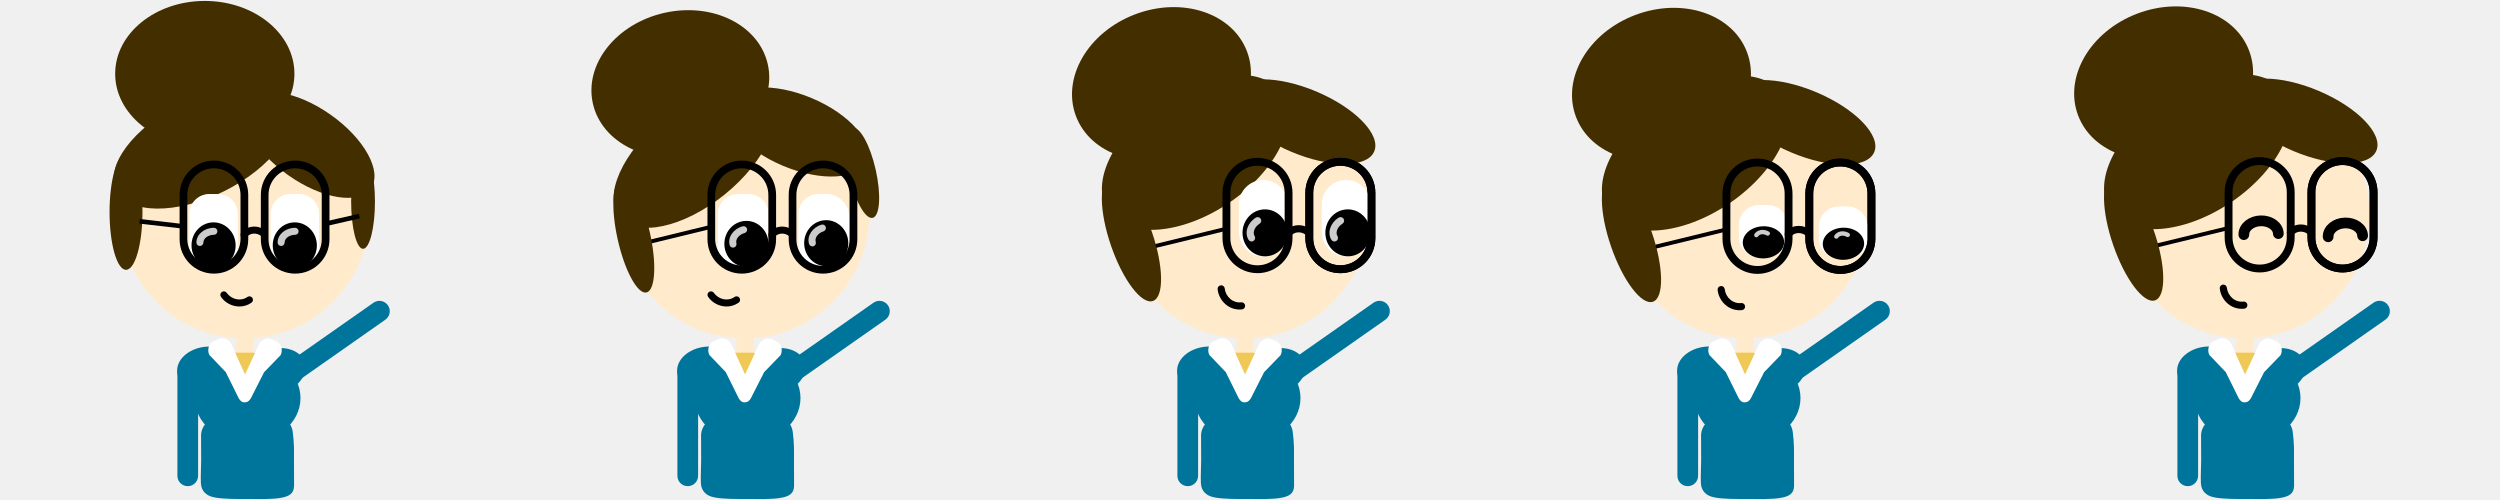
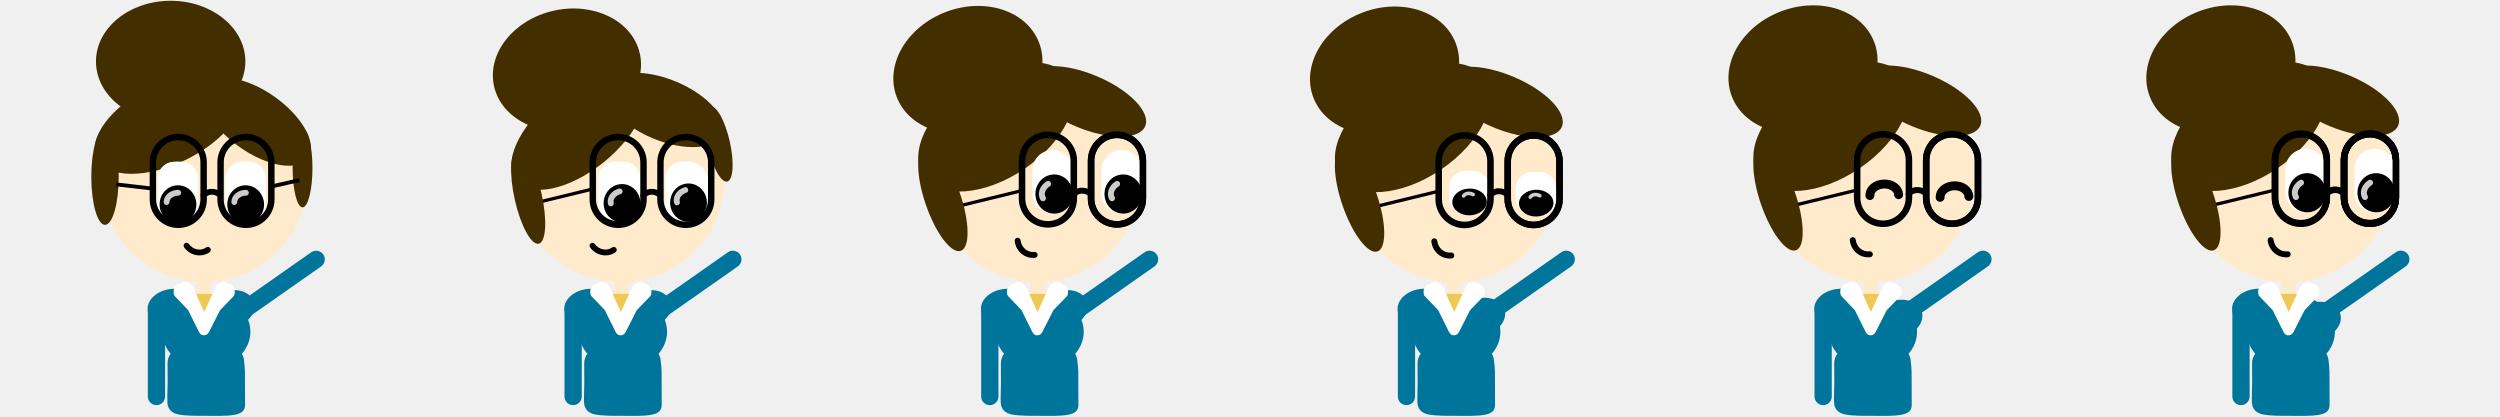
- <svg xmlns="http://www.w3.org/2000/svg" id="Layer_1" data-name="Layer 1" width="3500" height="700" viewBox="0 0 3500 700">
+ <svg xmlns="http://www.w3.org/2000/svg" id="Layer_1" data-name="Layer 1" width="4200" height="700" viewBox="0 0 4200 700">
  <defs>
    <style>.cls-1{fill:#ffebcb;}.cls-2{fill:#432e00;}.cls-3{fill:#fff;}.cls-4{fill:#ccc;}.cls-5{fill:#00759b;}.cls-6{fill:#f0c855;}.cls-7,.cls-8{fill:none;}.cls-8{stroke:#000;stroke-linecap:round;stroke-miterlimit:10;stroke-width:15px;}</style>
  </defs>
  <circle class="cls-1" cx="342.6" cy="299.32" r="174.5" />
  <path d="M335.11,429.1a31.7,31.7,0,0,1-25.73-13.47,4.9,4.9,0,0,1,8-5.69c6.89,9.67,19.89,12.28,29,5.8a4.9,4.9,0,1,1,5.69,8A29,29,0,0,1,335.11,429.1Z" />
  <ellipse class="cls-2" cx="286.72" cy="103.26" rx="125.48" ry="101.95" />
  <ellipse class="cls-2" cx="176.43" cy="296.87" rx="23.04" ry="80.88" />
  <ellipse class="cls-2" cx="508.27" cy="282.16" rx="16.67" ry="66.17" />
  <ellipse class="cls-2" cx="283.28" cy="206.75" rx="134.16" ry="68.15" transform="translate(-62.33 147.17) rotate(-26.34)" />
-   <ellipse class="cls-2" cx="431.81" cy="204.72" rx="51.47" ry="104.89" transform="matrix(0.58, -0.82, 0.82, 0.58, 14.91, 438.31)" />
+   <ellipse class="cls-2" cx="431.81" cy="204.72" rx="51.47" ry="104.89" transform="translate(14.91 438.31) rotate(-54.63)" />
  <rect class="cls-3" x="379.85" y="271.87" width="66.66" height="104.89" rx="27.45" />
  <rect class="cls-3" x="378.87" y="271.87" width="66.66" height="104.89" rx="27.45" />
  <rect class="cls-3" x="379.85" y="271.87" width="66.66" height="104.89" rx="33.33" />
  <path d="M413.18,383.07a48.08,48.08,0,0,1-48-48V272.85a48,48,0,0,1,96.07,0V335A48.09,48.09,0,0,1,413.18,383.07Zm0-147.47a37.29,37.29,0,0,0-37.25,37.25V335a37.25,37.25,0,0,0,74.5,0V272.85A37.29,37.29,0,0,0,413.18,235.6Z" />
  <ellipse cx="412.7" cy="343.56" rx="30.89" ry="32.23" transform="translate(-10.1 12.51) rotate(-1.72)" />
  <path class="cls-4" d="M393.57,344.41a4.9,4.9,0,0,1-4.9-4.9c0-11.35,11-20.58,24.51-20.58a4.9,4.9,0,1,1,0,9.8c-8,0-14.7,4.94-14.7,10.78A4.9,4.9,0,0,1,393.57,344.41Z" />
  <rect class="cls-3" x="266.13" y="271.87" width="66.66" height="104.89" rx="27.45" />
  <rect class="cls-3" x="265.15" y="271.87" width="66.66" height="104.89" rx="27.45" />
  <rect class="cls-3" x="266.13" y="271.87" width="66.66" height="104.89" rx="33.33" />
  <path d="M299.46,383.07a48.09,48.09,0,0,1-48-48V272.85a48,48,0,0,1,96.07,0V335A48.09,48.09,0,0,1,299.46,383.07Zm0-147.47a37.29,37.29,0,0,0-37.25,37.25V335a37.26,37.26,0,0,0,74.51,0V272.85A37.3,37.3,0,0,0,299.46,235.6Z" />
  <ellipse cx="298.98" cy="343.56" rx="30.89" ry="32.23" transform="translate(-10.15 9.1) rotate(-1.72)" />
  <path class="cls-4" d="M279.86,344.41a4.9,4.9,0,0,1-4.9-4.9c0-11.35,11-20.58,24.5-20.58a4.9,4.9,0,1,1,0,9.8c-8,0-14.7,4.94-14.7,10.78A4.9,4.9,0,0,1,279.86,344.41Z" />
  <path d="M341.65,333.54a4.91,4.91,0,0,1-3.73-8.09,23.51,23.51,0,0,1,16.66-8.19,25,25,0,0,1,17.8,6.07,4.9,4.9,0,1,1-6.37,7.45,15.36,15.36,0,0,0-10.87-3.73,13.79,13.79,0,0,0-9.77,4.77A4.85,4.85,0,0,1,341.65,333.54Z" />
  <rect x="195.27" y="310.15" width="61.76" height="6.44" transform="translate(37.46 -23.88) rotate(6.59)" />
  <rect x="455.2" y="304.62" width="48.52" height="6.57" transform="translate(-56.38 114.09) rotate(-12.82)" />
  <rect class="cls-1" x="330.83" y="457.15" width="24.51" height="75.48" rx="11.27" />
  <ellipse class="cls-5" cx="346.61" cy="557.28" rx="74.06" ry="62.76" />
  <path class="cls-5" d="M411.58,643.72c0,13.18.18,24.2.12,36.34-.05,11.31-7.49,14.84-17.65,16.77-13.11,2.5-31.3,1.77-46.77,1.77s-34.19.28-47.48-2.3c-11.28-2.19-18-9.1-18.53-19.61-.56-11.16.36-21.09.36-33,0-12,0-21.73-.15-33.37-.35-26.16,37.26-38.79,65.9-38.79,25.65,0,59.53,10.08,62.4,32.59C412,621.88,411.58,628.77,411.58,643.72Z" />
  <rect class="cls-5" x="248.37" y="507.48" width="28.99" height="173.15" rx="14.49" />
  <ellipse class="cls-5" cx="290.18" cy="516.71" rx="42.35" ry="31.38" transform="translate(-54.08 34.35) rotate(-6.2)" />
  <rect class="cls-5" x="457.61" y="390.48" width="28.99" height="173.15" rx="14.49" transform="translate(591.8 -183.35) rotate(54.97)" />
  <ellipse class="cls-5" cx="386.02" cy="519.71" rx="42.35" ry="31.38" transform="translate(-132.05 131.5) rotate(-16.55)" />
  <rect class="cls-6" x="313.2" y="493.75" width="56.45" height="32.04" rx="16.02" />
  <path class="cls-3" d="M345.27,562.22l.54.08c-6.79,3.05-10.3-1.41-13.66-8.89L316.09,521,293,496.85c-3.36-7.47-.57-16.09,6.22-19.14l6.64-3c6.78-3.06,15.08.56,18.45,8l27.17,60.32C354.85,550.55,352.05,559.16,345.27,562.22Z" />
  <path class="cls-3" d="M340.26,562l-.53.08c6.67,3.08,10.21-1.35,13.65-8.78l16.37-32.24,23.19-23.94c3.44-7.43.8-16-5.86-19.12l-6.52-3c-6.66-3.09-14.93.47-18.37,7.9l-27.78,60C331,550.32,333.6,558.92,340.26,562Z" />
  <rect class="cls-7" x="-0.5" width="700" height="700" />
  <circle class="cls-1" cx="1042.6" cy="299.32" r="174.5" />
  <path d="M897.5,338.57l95.73-23.33,1.16,5.43L898.66,344Z" />
  <path d="M1017.11,429.1a31.7,31.7,0,0,1-25.73-13.47,4.9,4.9,0,0,1,8-5.69c6.89,9.67,19.89,12.28,29,5.8a4.9,4.9,0,1,1,5.69,8A29,29,0,0,1,1017.11,429.1Z" />
  <ellipse class="cls-2" cx="952.47" cy="117.54" rx="125.48" ry="101.95" transform="translate(-2.59 211.7) rotate(-12.67)" />
  <ellipse class="cls-2" cx="887.32" cy="330.62" rx="23.04" ry="80.88" transform="translate(-50.9 202.6) rotate(-12.67)" />
  <ellipse class="cls-2" cx="1207.52" cy="242.02" rx="18.95" ry="64.64" transform="translate(-23.68 270.65) rotate(-12.67)" />
  <ellipse class="cls-2" cx="971.8" cy="219.27" rx="134.16" ry="68.15" transform="translate(78.64 660.56) rotate(-39.01)" />
  <ellipse class="cls-2" cx="1116.27" cy="184.72" rx="51.47" ry="104.89" transform="translate(514.97 1143.17) rotate(-67.29)" />
  <rect class="cls-3" x="1118.85" y="271.87" width="66.66" height="104.89" rx="27.45" />
  <rect class="cls-3" x="1117.87" y="271.87" width="66.66" height="104.89" rx="27.45" />
  <rect class="cls-3" x="1122.85" y="271.87" width="66.66" height="104.89" rx="33.33" />
  <path d="M1152.18,383.07a48.08,48.08,0,0,1-48-48V272.85a48,48,0,0,1,96.07,0V335A48.09,48.09,0,0,1,1152.18,383.07Zm0-147.47a37.29,37.29,0,0,0-37.25,37.25V335a37.25,37.25,0,0,0,74.5,0V272.85A37.29,37.29,0,0,0,1152.18,235.6Z" />
  <ellipse cx="1156.7" cy="340.56" rx="30.89" ry="32.23" transform="translate(-9.68 34.78) rotate(-1.72)" />
  <path class="cls-4" d="M1138.82,344.76a4.91,4.91,0,0,1-6.14-3.22c-3.38-10.84,4.36-22.93,17.26-27a4.9,4.9,0,0,1,2.92,9.36c-7.61,2.38-12.57,9.1-10.82,14.68A4.91,4.91,0,0,1,1138.82,344.76Z" />
  <rect class="cls-3" x="1005.13" y="271.87" width="66.66" height="104.89" rx="27.45" />
  <rect class="cls-3" x="1009.15" y="271.87" width="66.66" height="104.89" rx="27.45" />
  <path d="M1038.46,383.07a48.09,48.09,0,0,1-48-48V272.85a48,48,0,0,1,96.07,0V335A48.09,48.09,0,0,1,1038.46,383.07Zm0-147.47a37.29,37.29,0,0,0-37.25,37.25V335a37.26,37.26,0,0,0,74.51,0V272.85A37.3,37.3,0,0,0,1038.46,235.6Z" />
  <ellipse cx="1044.98" cy="341.56" rx="30.89" ry="32.23" transform="translate(-9.76 31.43) rotate(-1.72)" />
  <path class="cls-4" d="M1027.49,346.52a4.9,4.9,0,0,1-6-3.47c-2.94-11,5.29-22.73,18.34-26.23a4.9,4.9,0,0,1,2.54,9.47c-7.7,2.07-12.93,8.58-11.41,14.22A4.9,4.9,0,0,1,1027.49,346.52Z" />
  <path d="M1080.65,333.54a4.91,4.91,0,0,1-3.73-8.09,23.51,23.51,0,0,1,16.66-8.19,25,25,0,0,1,17.8,6.07,4.9,4.9,0,1,1-6.37,7.45,15.36,15.36,0,0,0-10.87-3.73,13.79,13.79,0,0,0-9.77,4.77A4.85,4.85,0,0,1,1080.65,333.54Z" />
  <rect class="cls-1" x="1030.83" y="457.15" width="24.51" height="75.48" rx="11.27" />
  <ellipse class="cls-5" cx="1046.61" cy="557.28" rx="74.06" ry="62.76" />
  <path class="cls-5" d="M1111.58,643.72c0,13.18.18,24.2.12,36.34,0,11.31-7.49,14.84-17.65,16.77-13.11,2.5-31.3,1.77-46.77,1.77s-34.19.28-47.48-2.3c-11.28-2.19-18-9.1-18.53-19.61-.56-11.16.36-21.09.36-33,0-12,0-21.73-.15-33.37-.35-26.16,37.26-38.79,65.9-38.79,25.65,0,59.53,10.08,62.4,32.59C1112,621.88,1111.58,628.77,1111.58,643.72Z" />
  <rect class="cls-5" x="948.37" y="507.48" width="28.99" height="173.15" rx="14.49" />
  <ellipse class="cls-5" cx="990.18" cy="516.71" rx="42.35" ry="31.38" transform="translate(-49.99 109.91) rotate(-6.2)" />
  <rect class="cls-5" x="1157.61" y="390.48" width="28.99" height="173.15" rx="14.49" transform="translate(890.03 -756.57) rotate(54.97)" />
  <ellipse class="cls-5" cx="1086.02" cy="519.71" rx="42.35" ry="31.38" transform="translate(-103.05 330.9) rotate(-16.55)" />
  <rect class="cls-6" x="1013.2" y="493.75" width="56.45" height="32.04" rx="16.02" />
  <path class="cls-3" d="M1045.27,562.22l.54.08c-6.79,3.05-10.3-1.41-13.66-8.89L1016.09,521,993,496.85c-3.36-7.47-.57-16.09,6.22-19.14l6.64-3c6.78-3.06,15.08.56,18.45,8l27.17,60.32C1054.85,550.55,1052.05,559.16,1045.27,562.22Z" />
  <path class="cls-3" d="M1040.26,562l-.53.08c6.67,3.08,10.21-1.35,13.65-8.78l16.37-32.24,23.19-23.94c3.44-7.43.8-16-5.86-19.12l-6.52-3c-6.66-3.09-14.93.47-18.37,7.9l-27.78,60C1031,550.32,1033.6,558.92,1040.26,562Z" />
  <rect class="cls-7" x="699.5" width="700" height="700" />
  <circle class="cls-1" cx="1742.6" cy="299.32" r="174.5" />
  <rect class="cls-1" x="1730.83" y="457.15" width="24.51" height="75.48" rx="11.27" />
  <ellipse class="cls-5" cx="1746.61" cy="557.28" rx="74.06" ry="62.76" />
  <path class="cls-5" d="M1811.58,643.72c0,13.18.18,24.2.12,36.34,0,11.31-7.49,14.84-17.65,16.77-13.11,2.5-31.3,1.77-46.77,1.77s-34.19.28-47.48-2.3c-11.28-2.19-18-9.1-18.53-19.61-.56-11.16.36-21.09.36-33,0-12,0-21.73-.15-33.37-.35-26.16,37.26-38.79,65.9-38.79,25.65,0,59.53,10.08,62.4,32.59C1812,621.88,1811.58,628.77,1811.58,643.72Z" />
  <rect class="cls-5" x="1648.37" y="507.48" width="28.99" height="173.15" rx="14.49" />
  <ellipse class="cls-5" cx="1690.18" cy="516.71" rx="42.35" ry="31.38" transform="translate(-45.9 185.48) rotate(-6.2)" />
  <rect class="cls-5" x="1857.61" y="390.48" width="28.99" height="173.15" rx="14.49" transform="translate(1188.27 -1329.79) rotate(54.97)" />
  <ellipse class="cls-5" cx="1786.02" cy="519.71" rx="42.35" ry="31.38" transform="translate(-74.05 530.31) rotate(-16.55)" />
  <rect class="cls-6" x="1713.2" y="493.75" width="56.45" height="32.04" rx="16.02" />
  <path class="cls-3" d="M1745.27,562.22l.54.08c-6.79,3.05-10.3-1.41-13.66-8.89L1716.09,521,1693,496.85c-3.36-7.47-.57-16.09,6.22-19.14l6.64-3c6.78-3.06,15.08.56,18.45,8l27.17,60.32C1754.85,550.55,1752.05,559.16,1745.27,562.22Z" />
  <path class="cls-3" d="M1740.26,562l-.53.08c6.67,3.08,10.21-1.35,13.65-8.78l16.37-32.24,23.19-23.94c3.44-7.43.8-16-5.86-19.12l-6.52-3c-6.66-3.09-14.93.47-18.37,7.9l-27.78,60C1731,550.32,1733.6,558.92,1740.26,562Z" />
  <rect class="cls-7" x="1399.5" width="700" height="700" />
  <circle class="cls-1" cx="2442.6" cy="299.32" r="174.5" />
  <rect class="cls-1" x="2430.83" y="457.15" width="24.51" height="75.48" rx="11.27" />
  <ellipse class="cls-5" cx="2446.61" cy="557.28" rx="74.06" ry="62.76" />
  <path class="cls-5" d="M2511.58,643.72c0,13.18.18,24.2.12,36.34,0,11.31-7.49,14.84-17.65,16.77-13.11,2.5-31.3,1.77-46.77,1.77s-34.19.28-47.48-2.3c-11.28-2.19-18-9.1-18.53-19.61-.56-11.16.36-21.09.36-33,0-12,0-21.73-.15-33.37-.35-26.16,37.26-38.79,65.9-38.79,25.65,0,59.53,10.08,62.4,32.59C2512,621.88,2511.58,628.77,2511.58,643.72Z" />
  <rect class="cls-5" x="2348.37" y="507.48" width="28.99" height="173.15" rx="14.49" />
  <ellipse class="cls-5" cx="2390.18" cy="516.71" rx="42.35" ry="31.38" transform="translate(-41.81 261.05) rotate(-6.2)" />
  <rect class="cls-5" x="2557.61" y="390.48" width="28.99" height="173.15" rx="14.49" transform="translate(1486.5 -1903.02) rotate(54.97)" />
-   <ellipse class="cls-5" cx="2486.02" cy="519.71" rx="42.35" ry="31.38" transform="translate(-45.05 729.72) rotate(-16.55)" />
+   <ellipse class="cls-5" cx="2486.02" cy="519.71" rx="42.35" ry="31.38" transform="matrix(0.96, -0.28, 0.28, 0.96, -45.05, 729.72)" />
  <rect class="cls-6" x="2413.2" y="493.75" width="56.45" height="32.04" rx="16.02" />
  <path class="cls-3" d="M2445.27,562.22l.54.08c-6.79,3.05-10.3-1.41-13.66-8.89L2416.09,521,2393,496.85c-3.36-7.47-.57-16.09,6.22-19.14l6.64-3c6.78-3.06,15.08.56,18.45,8l27.17,60.32C2454.85,550.55,2452.05,559.16,2445.27,562.22Z" />
  <path class="cls-3" d="M2440.26,562l-.53.08c6.67,3.08,10.21-1.35,13.65-8.78l16.37-32.24,23.19-23.94c3.44-7.43.8-16-5.86-19.12l-6.52-3c-6.66-3.09-14.93.47-18.37,7.9l-27.78,60C2431,550.32,2433.6,558.92,2440.26,562Z" />
  <rect class="cls-7" x="2099.5" width="700" height="700" />
  <circle class="cls-1" cx="3142.6" cy="299.32" r="174.5" />
  <rect class="cls-1" x="3130.83" y="457.15" width="24.51" height="75.48" rx="11.27" />
  <ellipse class="cls-5" cx="3146.61" cy="557.28" rx="74.06" ry="62.76" />
  <path class="cls-5" d="M3211.58,643.72c0,13.18.18,24.2.12,36.34,0,11.31-7.49,14.84-17.65,16.77-13.11,2.5-31.3,1.77-46.77,1.77s-34.19.28-47.48-2.3c-11.28-2.19-18-9.1-18.53-19.61-.56-11.16.36-21.09.36-33,0-12,0-21.73-.15-33.37-.35-26.16,37.26-38.79,65.9-38.79,25.65,0,59.53,10.08,62.4,32.59C3212,621.88,3211.58,628.77,3211.58,643.72Z" />
  <rect class="cls-5" x="3048.37" y="507.48" width="28.99" height="173.15" rx="14.49" />
  <ellipse class="cls-5" cx="3090.18" cy="516.71" rx="42.35" ry="31.38" transform="translate(-37.72 336.62) rotate(-6.2)" />
  <rect class="cls-5" x="3257.61" y="390.48" width="28.99" height="173.15" rx="14.49" transform="translate(1784.74 -2476.24) rotate(54.97)" />
-   <ellipse class="cls-5" cx="3186.02" cy="519.71" rx="42.35" ry="31.38" transform="translate(-16.04 929.12) rotate(-16.55)" />
+   <ellipse class="cls-5" cx="3186.02" cy="519.71" rx="42.35" ry="31.38" transform="matrix(0.96, -0.28, 0.28, 0.96, -16.04, 929.12)" />
  <rect class="cls-6" x="3113.2" y="493.75" width="56.45" height="32.04" rx="16.02" />
  <path class="cls-3" d="M3145.27,562.22l.54.08c-6.79,3.05-10.3-1.41-13.66-8.89L3116.09,521,3093,496.85c-3.36-7.47-.57-16.09,6.22-19.14l6.64-3c6.78-3.06,15.08.56,18.45,8l27.17,60.32C3154.85,550.55,3152.05,559.16,3145.27,562.22Z" />
  <path class="cls-3" d="M3140.26,562l-.53.08c6.67,3.08,10.21-1.35,13.65-8.78l16.37-32.24,23.19-23.94c3.44-7.43.8-16-5.86-19.12l-6.52-3c-6.66-3.09-14.93.47-18.37,7.9l-27.78,60C3131,550.32,3133.6,558.92,3140.26,562Z" />
  <rect class="cls-7" x="2799.5" width="700" height="700" />
  <path d="M1735.34,433.35a29.92,29.92,0,0,1-19.21-7.05A32.54,32.54,0,0,1,1704.67,405a5,5,0,0,1,9.94-1.17,22.52,22.52,0,0,0,7.92,14.8,19.89,19.89,0,0,0,15.15,4.61,5,5,0,0,1,1.17,9.93A29.5,29.5,0,0,1,1735.34,433.35Z" />
  <ellipse class="cls-2" cx="1626.06" cy="117.28" rx="128" ry="104" transform="translate(64.25 584.81) rotate(-20.79)" />
  <ellipse class="cls-2" cx="1584.03" cy="334.23" rx="30.19" ry="92.09" transform="translate(-22.26 535.99) rotate(-19.07)" />
  <ellipse class="cls-2" cx="1673.18" cy="213.21" rx="146.87" ry="85.13" transform="translate(169.79 977.93) rotate(-34.22)" />
  <ellipse class="cls-2" cx="1825.4" cy="170.32" rx="45.68" ry="107" transform="translate(957.04 1784.96) rotate(-67.06)" />
  <path d="M1876.5,382.43a49.05,49.05,0,0,1-49-49V270a49,49,0,0,1,98,0v63.43A49.05,49.05,0,0,1,1876.5,382.43Zm0-150.43a38,38,0,0,0-38,38v63.43a38,38,0,0,0,76,0V270A38,38,0,0,0,1876.5,232Z" />
  <rect class="cls-3" x="1734.5" y="252" width="68" height="107" rx="34" />
  <path d="M1760.5,382.43a49.05,49.05,0,0,1-49-49V270a49,49,0,0,1,98,0v63.43A49.05,49.05,0,0,1,1760.5,382.43Zm0-150.43a38,38,0,0,0-38,38v63.43a38,38,0,0,0,76,0V270A38,38,0,0,0,1760.5,232Z" />
  <ellipse cx="1771.01" cy="326.13" rx="31.51" ry="32.87" transform="translate(-8.97 53.16) rotate(-1.72)" />
  <path class="cls-4" d="M1752.22,338.07a5,5,0,0,1-4.26-2.37c-6.1-9.84-1.52-23.76,10.19-31a5,5,0,1,1,5.27,8.5c-6.91,4.28-10.1,12.19-7,17.25a5,5,0,0,1-4.24,7.64Z" />
  <rect class="cls-3" x="1850.5" y="252" width="68" height="107" rx="34" />
  <path d="M1876.5,382.43a49.05,49.05,0,0,1-49-49V270a49,49,0,0,1,98,0v63.43A49.05,49.05,0,0,1,1876.5,382.43Zm0-150.43a38,38,0,0,0-38,38v63.43a38,38,0,0,0,76,0V270A38,38,0,0,0,1876.5,232Z" />
  <ellipse cx="1887.01" cy="326.13" rx="31.51" ry="32.87" transform="translate(-8.92 56.63) rotate(-1.72)" />
  <path class="cls-4" d="M1868.22,338.07a5,5,0,0,1-4.26-2.37c-6.1-9.84-1.52-23.76,10.19-31a5,5,0,1,1,5.27,8.5c-6.91,4.28-10.1,12.19-7,17.25a5,5,0,0,1-4.24,7.64Z" />
  <path d="M1803.53,331.9a5,5,0,0,1-3.8-8.25,24,24,0,0,1,17-8.35,25.57,25.57,0,0,1,18.16,6.19,5,5,0,0,1-6.5,7.6,15.62,15.62,0,0,0-11.08-3.8,14,14,0,0,0-10,4.86A5,5,0,0,1,1803.53,331.9Z" />
  <path d="M1617.5,341.57l95.73-23.33,1.16,5.43L1618.66,347Z" />
  <path d="M2435.34,434.35a29.92,29.92,0,0,1-19.21-7.05A32.54,32.54,0,0,1,2404.67,406a5,5,0,0,1,9.94-1.17,22.52,22.52,0,0,0,7.92,14.8,19.89,19.89,0,0,0,15.15,4.61,5,5,0,0,1,1.17,9.93A29.5,29.5,0,0,1,2435.34,434.35Z" />
  <ellipse class="cls-2" cx="2326.06" cy="118.28" rx="128" ry="104" transform="translate(109.48 833.34) rotate(-20.79)" />
  <ellipse class="cls-2" cx="2284.03" cy="335.23" rx="30.19" ry="92.09" transform="translate(15.85 764.79) rotate(-19.07)" />
  <ellipse class="cls-2" cx="2373.18" cy="214.21" rx="146.87" ry="85.13" transform="translate(290.43 1371.8) rotate(-34.22)" />
  <ellipse class="cls-2" cx="2525.4" cy="171.32" rx="45.68" ry="107" transform="translate(1383.27 2430.2) rotate(-67.06)" />
  <path d="M2576.5,383.43a49.05,49.05,0,0,1-49-49V271a49,49,0,0,1,98,0v63.43A49.05,49.05,0,0,1,2576.5,383.43Zm0-150.43a38,38,0,0,0-38,38v63.43a38,38,0,0,0,76,0V271A38,38,0,0,0,2576.5,233Z" />
  <rect class="cls-3" x="2434.5" y="287" width="68" height="73" rx="28.08" />
  <path d="M2460.5,383.43a49.05,49.05,0,0,1-49-49V271a49,49,0,0,1,98,0v63.43A49.05,49.05,0,0,1,2460.5,383.43Zm0-150.43a38,38,0,0,0-38,38v63.43a38,38,0,0,0,76,0V271A38,38,0,0,0,2460.5,233Z" />
  <ellipse cx="2468.8" cy="339.46" rx="28.94" ry="22.49" transform="translate(-9.05 74.05) rotate(-1.72)" />
  <path class="cls-4" d="M2456.12,330.57a3,3,0,0,1,.15-3c3.83-6.12,12.9-7.61,20.21-3.32a3,3,0,0,1,1,4.2,3.21,3.21,0,0,1-4.31,1.09c-4.31-2.53-9.62-2-11.6,1.15a3.21,3.21,0,0,1-4.31,1.08A2.94,2.94,0,0,1,2456.12,330.57Z" />
  <rect class="cls-3" x="2546.5" y="289" width="68" height="73" rx="28.08" />
  <ellipse cx="2580.8" cy="341.46" rx="28.94" ry="22.49" transform="translate(-9.06 77.41) rotate(-1.72)" />
  <path class="cls-4" d="M2568.12,332.57a3,3,0,0,1,.15-3c3.83-6.12,12.9-7.61,20.21-3.32a3,3,0,0,1,1,4.2,3.21,3.21,0,0,1-4.31,1.09c-4.31-2.53-9.62-2-11.6,1.15a3.21,3.21,0,0,1-4.31,1.08A2.94,2.94,0,0,1,2568.12,332.57Z" />
  <path d="M2576.5,383.43a49.05,49.05,0,0,1-49-49V271a49,49,0,0,1,98,0v63.43A49.05,49.05,0,0,1,2576.5,383.43Zm0-150.43a38,38,0,0,0-38,38v63.43a38,38,0,0,0,76,0V271A38,38,0,0,0,2576.5,233Z" />
  <path d="M2503.53,332.9a5,5,0,0,1-3.8-8.25,24,24,0,0,1,17-8.35,25.57,25.57,0,0,1,18.16,6.19,5,5,0,0,1-6.5,7.6,15.62,15.62,0,0,0-11.08-3.8,14,14,0,0,0-10,4.86A5,5,0,0,1,2503.53,332.9Z" />
  <path d="M2317.5,342.57l95.73-23.33,1.16,5.43L2318.66,348Z" />
  <path d="M3138.34,432.35a29.92,29.92,0,0,1-19.21-7.05A32.54,32.54,0,0,1,3107.67,404a5,5,0,0,1,9.94-1.17,22.52,22.52,0,0,0,7.92,14.8,19.89,19.89,0,0,0,15.15,4.61,5,5,0,1,1,1.17,9.93A29.5,29.5,0,0,1,3138.34,432.35Z" />
  <ellipse class="cls-2" cx="3029.06" cy="116.28" rx="128" ry="104" transform="translate(155.96 1082.74) rotate(-20.79)" />
  <ellipse class="cls-2" cx="2987.03" cy="333.23" rx="30.19" ry="92.09" transform="translate(55.1 994.41) rotate(-19.07)" />
  <ellipse class="cls-2" cx="3076.18" cy="212.21" rx="146.87" ry="85.13" transform="translate(413.27 1766.83) rotate(-34.22)" />
  <ellipse class="cls-2" cx="3228.4" cy="169.32" rx="45.68" ry="107" transform="translate(1814.1 3076.38) rotate(-67.06)" />
  <path d="M3279.5,381.43a49.05,49.05,0,0,1-49-49V269a49,49,0,0,1,98,0v63.43A49.05,49.05,0,0,1,3279.5,381.43Zm0-150.43a38,38,0,0,0-38,38v63.43a38,38,0,0,0,76,0V269A38,38,0,0,0,3279.5,231Z" />
  <path d="M3163.5,381.43a49.05,49.05,0,0,1-49-49V269a49,49,0,0,1,98,0v63.43A49.05,49.05,0,0,1,3163.5,381.43Zm0-150.43a38,38,0,0,0-38,38v63.43a38,38,0,0,0,76,0V269A38,38,0,0,0,3163.5,231Z" />
  <path class="cls-8" d="M3141.4,328.5c-.31-10.3,10.24-19,23.58-19.36s24.39,7.62,24.69,17.91" />
  <path class="cls-8" d="M3259.4,331.5c-.31-10.3,10.24-19,23.58-19.36s24.39,7.62,24.69,17.91" />
  <path d="M3279.5,381.43a49.05,49.05,0,0,1-49-49V269a49,49,0,0,1,98,0v63.43A49.05,49.05,0,0,1,3279.5,381.43Zm0-150.43a38,38,0,0,0-38,38v63.43a38,38,0,0,0,76,0V269A38,38,0,0,0,3279.5,231Z" />
  <path d="M3206.53,330.9a5,5,0,0,1-3.8-8.25,24,24,0,0,1,17-8.35,25.57,25.57,0,0,1,18.16,6.19,5,5,0,0,1-6.5,7.6,15.62,15.62,0,0,0-11.08-3.8,14,14,0,0,0-10,4.86A5,5,0,0,1,3206.53,330.9Z" />
  <path d="M3020.5,340.57l95.73-23.33,1.16,5.43L3021.66,346Z" />
+   <circle class="cls-1" cx="3844.6" cy="299.32" r="174.5" />
+   <rect class="cls-1" x="3832.83" y="457.15" width="24.51" height="75.48" rx="11.27" />
+   <ellipse class="cls-5" cx="3848.61" cy="557.28" rx="74.06" ry="62.76" />
+   <path class="cls-5" d="M3913.58,643.72c0,13.18.18,24.2.12,36.34,0,11.31-7.49,14.84-17.65,16.77-13.11,2.5-31.3,1.77-46.77,1.77s-34.19.28-47.48-2.3c-11.28-2.19-18-9.1-18.53-19.61-.56-11.16.36-21.09.36-33,0-12,0-21.73-.15-33.37-.35-26.16,37.26-38.79,65.9-38.79,25.65,0,59.53,10.08,62.4,32.59C3914,621.88,3913.58,628.77,3913.58,643.72Z" />
+   <rect class="cls-5" x="3750.37" y="507.48" width="28.99" height="173.15" rx="14.49" />
+   <ellipse class="cls-5" cx="3792.18" cy="516.71" rx="42.35" ry="31.38" transform="translate(-33.62 412.4) rotate(-6.2)" />
+   <rect class="cls-5" x="3959.61" y="390.48" width="28.99" height="173.15" rx="14.49" transform="translate(2083.82 -3051.1) rotate(54.97)" />
+   <ellipse class="cls-5" cx="3888.02" cy="519.71" rx="42.35" ry="31.38" transform="matrix(0.96, -0.28, 0.28, 0.96, 13.04, 1129.1)" />
+   <rect class="cls-6" x="3815.2" y="493.75" width="56.45" height="32.04" rx="16.02" />
+   <path class="cls-3" d="M3847.27,562.22l.54.08c-6.79,3.05-10.3-1.41-13.66-8.89L3818.09,521,3795,496.85c-3.36-7.47-.57-16.09,6.22-19.14l6.64-3c6.78-3.06,15.08.56,18.45,8l27.17,60.32C3856.85,550.55,3854.05,559.16,3847.27,562.22Z" />
+   <path class="cls-3" d="M3842.26,562l-.53.08c6.67,3.08,10.21-1.35,13.65-8.78l16.37-32.24,23.19-23.94c3.44-7.43.8-16-5.86-19.12l-6.52-3c-6.66-3.09-14.93.47-18.37,7.9l-27.78,60C3833,550.32,3835.6,558.92,3842.26,562Z" />
+   <rect class="cls-7" x="3501.5" width="700" height="700" />
+   <path d="M3840.34,432.35a29.92,29.92,0,0,1-19.21-7.05A32.54,32.54,0,0,1,3809.67,404a5,5,0,0,1,9.94-1.17,22.52,22.52,0,0,0,7.92,14.8,19.89,19.89,0,0,0,15.15,4.61,5,5,0,1,1,1.17,9.93A29.5,29.5,0,0,1,3840.34,432.35Z" />
+   <ellipse class="cls-2" cx="3731.06" cy="116.28" rx="128" ry="104" transform="translate(201.67 1331.91) rotate(-20.79)" />
+   <ellipse class="cls-2" cx="3689.03" cy="333.23" rx="30.19" ry="92.09" transform="translate(93.64 1223.82) rotate(-19.07)" />
+   <ellipse class="cls-2" cx="3778.18" cy="212.21" rx="146.87" ry="85.13" transform="translate(534.82 2161.64) rotate(-34.22)" />
+   <ellipse class="cls-2" cx="3930.4" cy="169.32" rx="45.68" ry="107" transform="translate(2242.47 3722.86) rotate(-67.06)" />
+   <path d="M3981.5,381.43a49.05,49.05,0,0,1-49-49V269a49,49,0,0,1,98,0v63.43A49.05,49.05,0,0,1,3981.5,381.43Zm0-150.43a38,38,0,0,0-38,38v63.43a38,38,0,1,0,76,0V269A38,38,0,0,0,3981.5,231Z" />
+   <path d="M3865.5,381.43a49.05,49.05,0,0,1-49-49V269a49,49,0,0,1,98,0v63.43A49.05,49.05,0,0,1,3865.5,381.43Zm0-150.43a38,38,0,0,0-38,38v63.43a38,38,0,1,0,76,0V269A38,38,0,0,0,3865.5,231Z" />
+   <path d="M3981.5,381.43a49.05,49.05,0,0,1-49-49V269a49,49,0,0,1,98,0v63.43A49.05,49.05,0,0,1,3981.5,381.43Zm0-150.43a38,38,0,0,0-38,38v63.43a38,38,0,1,0,76,0V269A38,38,0,0,0,3981.5,231Z" />
+   <path d="M3908.53,330.9a5,5,0,0,1-3.8-8.25,24,24,0,0,1,17-8.35,25.57,25.57,0,0,1,18.16,6.19,5,5,0,0,1-6.5,7.6,15.62,15.62,0,0,0-11.08-3.8,14,14,0,0,0-10,4.86A5,5,0,0,1,3908.53,330.9Z" />
+   <path d="M3722.5,340.57l95.73-23.33,1.16,5.43L3723.66,346Z" />
+   <path d="M3981.5,380.43a49.05,49.05,0,0,1-49-49V268a49,49,0,0,1,98,0v63.43A49.05,49.05,0,0,1,3981.5,380.43Zm0-150.43a38,38,0,0,0-38,38v63.43a38,38,0,1,0,76,0V268A38,38,0,0,0,3981.5,230Z" />
+   <rect class="cls-3" x="3839.5" y="250" width="68" height="107" rx="34" />
+   <path d="M3865.5,380.43a49.05,49.05,0,0,1-49-49V268a49,49,0,0,1,98,0v63.43A49.05,49.05,0,0,1,3865.5,380.43Zm0-150.43a38,38,0,0,0-38,38v63.43a38,38,0,1,0,76,0V268A38,38,0,0,0,3865.5,230Z" />
+   <ellipse cx="3876.01" cy="324.13" rx="31.51" ry="32.87" transform="translate(-7.97 116.17) rotate(-1.72)" />
+   <path class="cls-4" d="M3857.22,336.07a5,5,0,0,1-4.26-2.37c-6.1-9.84-1.52-23.76,10.19-31a5,5,0,1,1,5.27,8.5c-6.91,4.28-10.1,12.19-7,17.25a5,5,0,0,1-4.24,7.64Z" />
+   <rect class="cls-3" x="3955.5" y="250" width="68" height="107" rx="34" />
+   <path d="M3981.5,380.43a49.05,49.05,0,0,1-49-49V268a49,49,0,0,1,98,0v63.43A49.05,49.05,0,0,1,3981.5,380.43Zm0-150.43a38,38,0,0,0-38,38v63.43a38,38,0,1,0,76,0V268A38,38,0,0,0,3981.5,230Z" />
+   <ellipse cx="3992.01" cy="324.13" rx="31.51" ry="32.87" transform="translate(-7.91 119.64) rotate(-1.72)" />
+   <path class="cls-4" d="M3973.22,336.07a5,5,0,0,1-4.26-2.37c-6.1-9.84-1.52-23.76,10.19-31a5,5,0,1,1,5.27,8.5c-6.91,4.28-10.1,12.19-7,17.25a5,5,0,0,1-4.24,7.64Z" />
+   <path d="M3908.53,329.9a5,5,0,0,1-3.8-8.25,24,24,0,0,1,17-8.35,25.57,25.57,0,0,1,18.16,6.19,5,5,0,0,1-6.5,7.6,15.62,15.62,0,0,0-11.08-3.8,14,14,0,0,0-10,4.86A5,5,0,0,1,3908.53,329.9Z" />
</svg>
